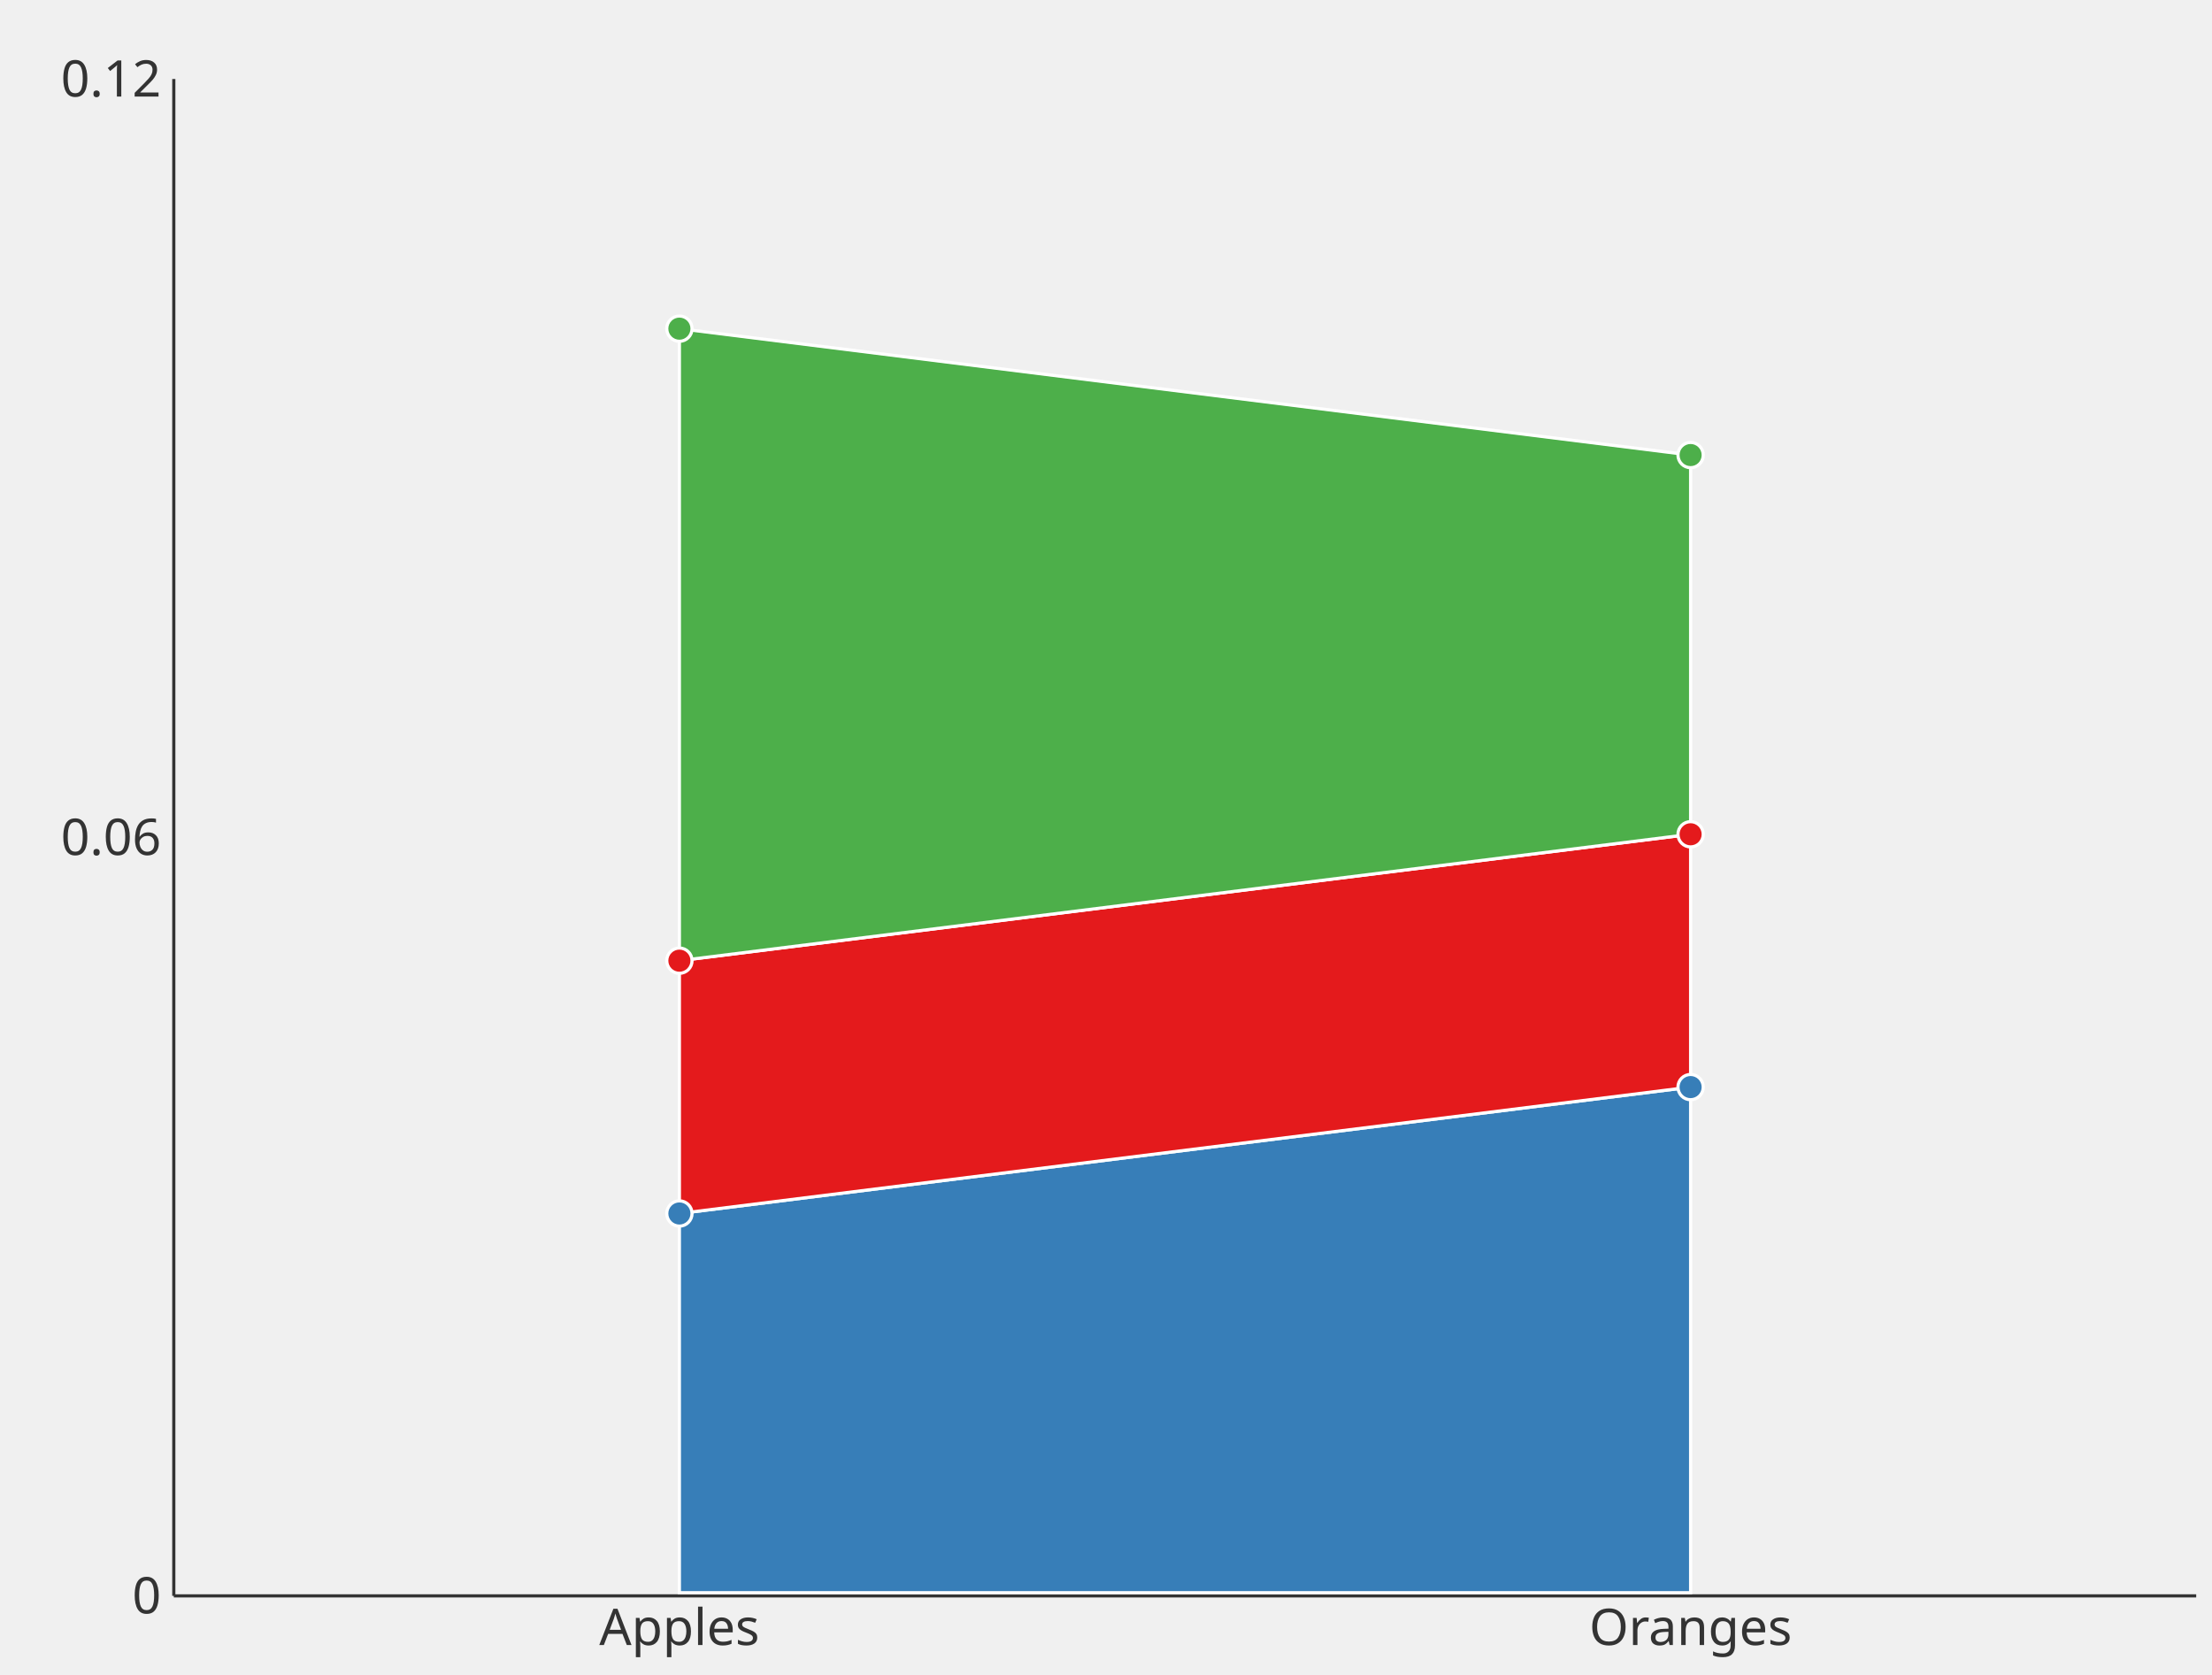
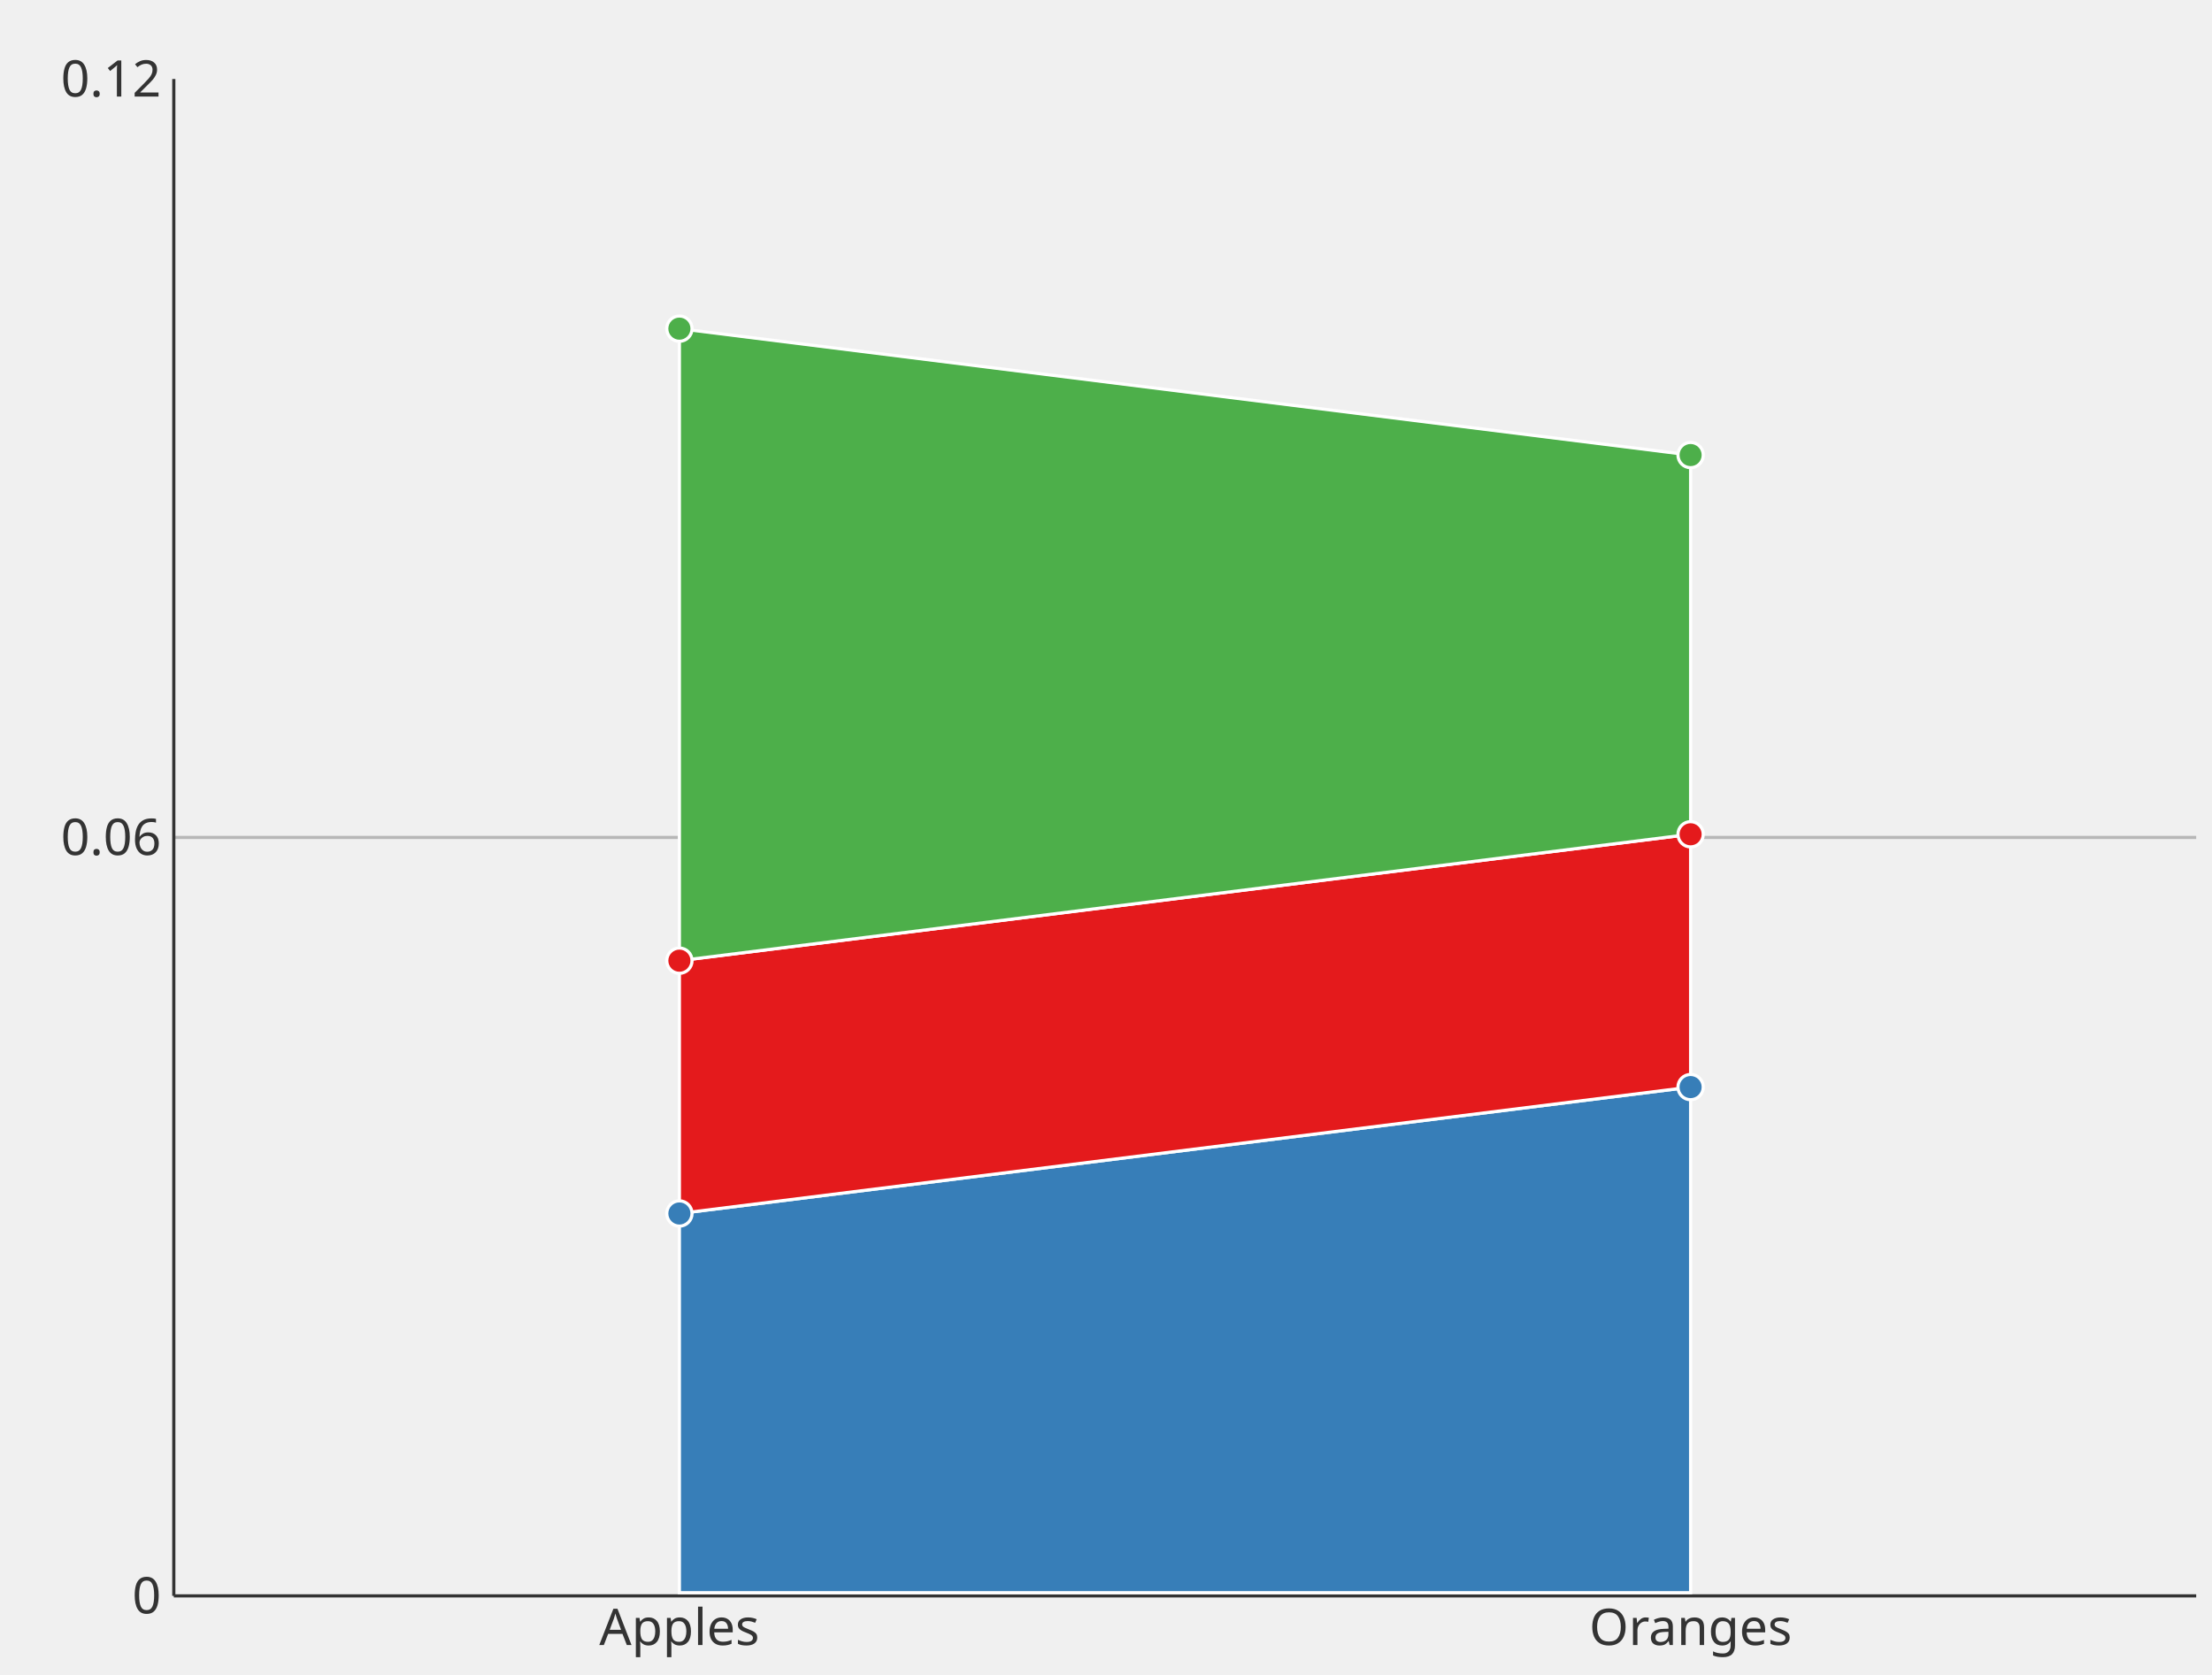
<svg xmlns="http://www.w3.org/2000/svg" font-family="sans-serif" font-size="16" viewBox="-55 -25 700 530">
  <style>
		@media (prefers-color-scheme: dark) {
			[fill="#333"] {fill: white}
			[stroke="#333"] {stroke: white}
		}
	</style>
  <g role="table">
    <line stroke="#333" x1="0" x2="0" y1="0" y2="480" />
    <line stroke="#333" x1="0" x2="640" y1="480" y2="480" />
+     <line opacity="0.3" stroke="#333" x1="0" x2="640" y1="240" y2="240" />
    <g aria-hidden="true">
      <text dominant-baseline="middle" fill="#333" text-anchor="end" x="-4" y="480">0</text>
      <text dominant-baseline="middle" fill="#333" text-anchor="end" x="-4" y="240">0.06</text>
      <text dominant-baseline="middle" fill="#333" text-anchor="end" x="-4" y="0">0.12</text>
    </g>
    <g role="row">
      <text dominant-baseline="middle" fill="#333" role="columnheader" text-anchor="middle" x="160" y="490">Apples</text>
      <text dominant-baseline="middle" fill="#333" role="columnheader" text-anchor="middle" x="480" y="490">Oranges</text>
    </g>
    <polygon fill="#377eb8" points="160,359 480,319 480,479 160,479" stroke="white" />
    <polygon fill="#e41a1c" points="160,279 480,239 480,319 160,359" stroke="white" />
    <polygon fill="#4daf4a" points="160,79 480,119 480,239 160,279" stroke="white" />
    <g fill="#377eb8" role="row" stroke="white">
      <circle cx="160" cy="359" r="4" role="cell">
				</circle>
      <circle cx="480" cy="319" r="4" role="cell">
				</circle>
    </g>
    <g fill="#e41a1c" role="row" stroke="white">
      <circle cx="160" cy="279" r="4" role="cell">
				</circle>
      <circle cx="480" cy="239" r="4" role="cell">
				</circle>
    </g>
    <g fill="#4daf4a" role="row" stroke="white">
      <circle cx="160" cy="79" r="4" role="cell">
				</circle>
      <circle cx="480" cy="119" r="4" role="cell">
				</circle>
    </g>
  </g>
</svg>
